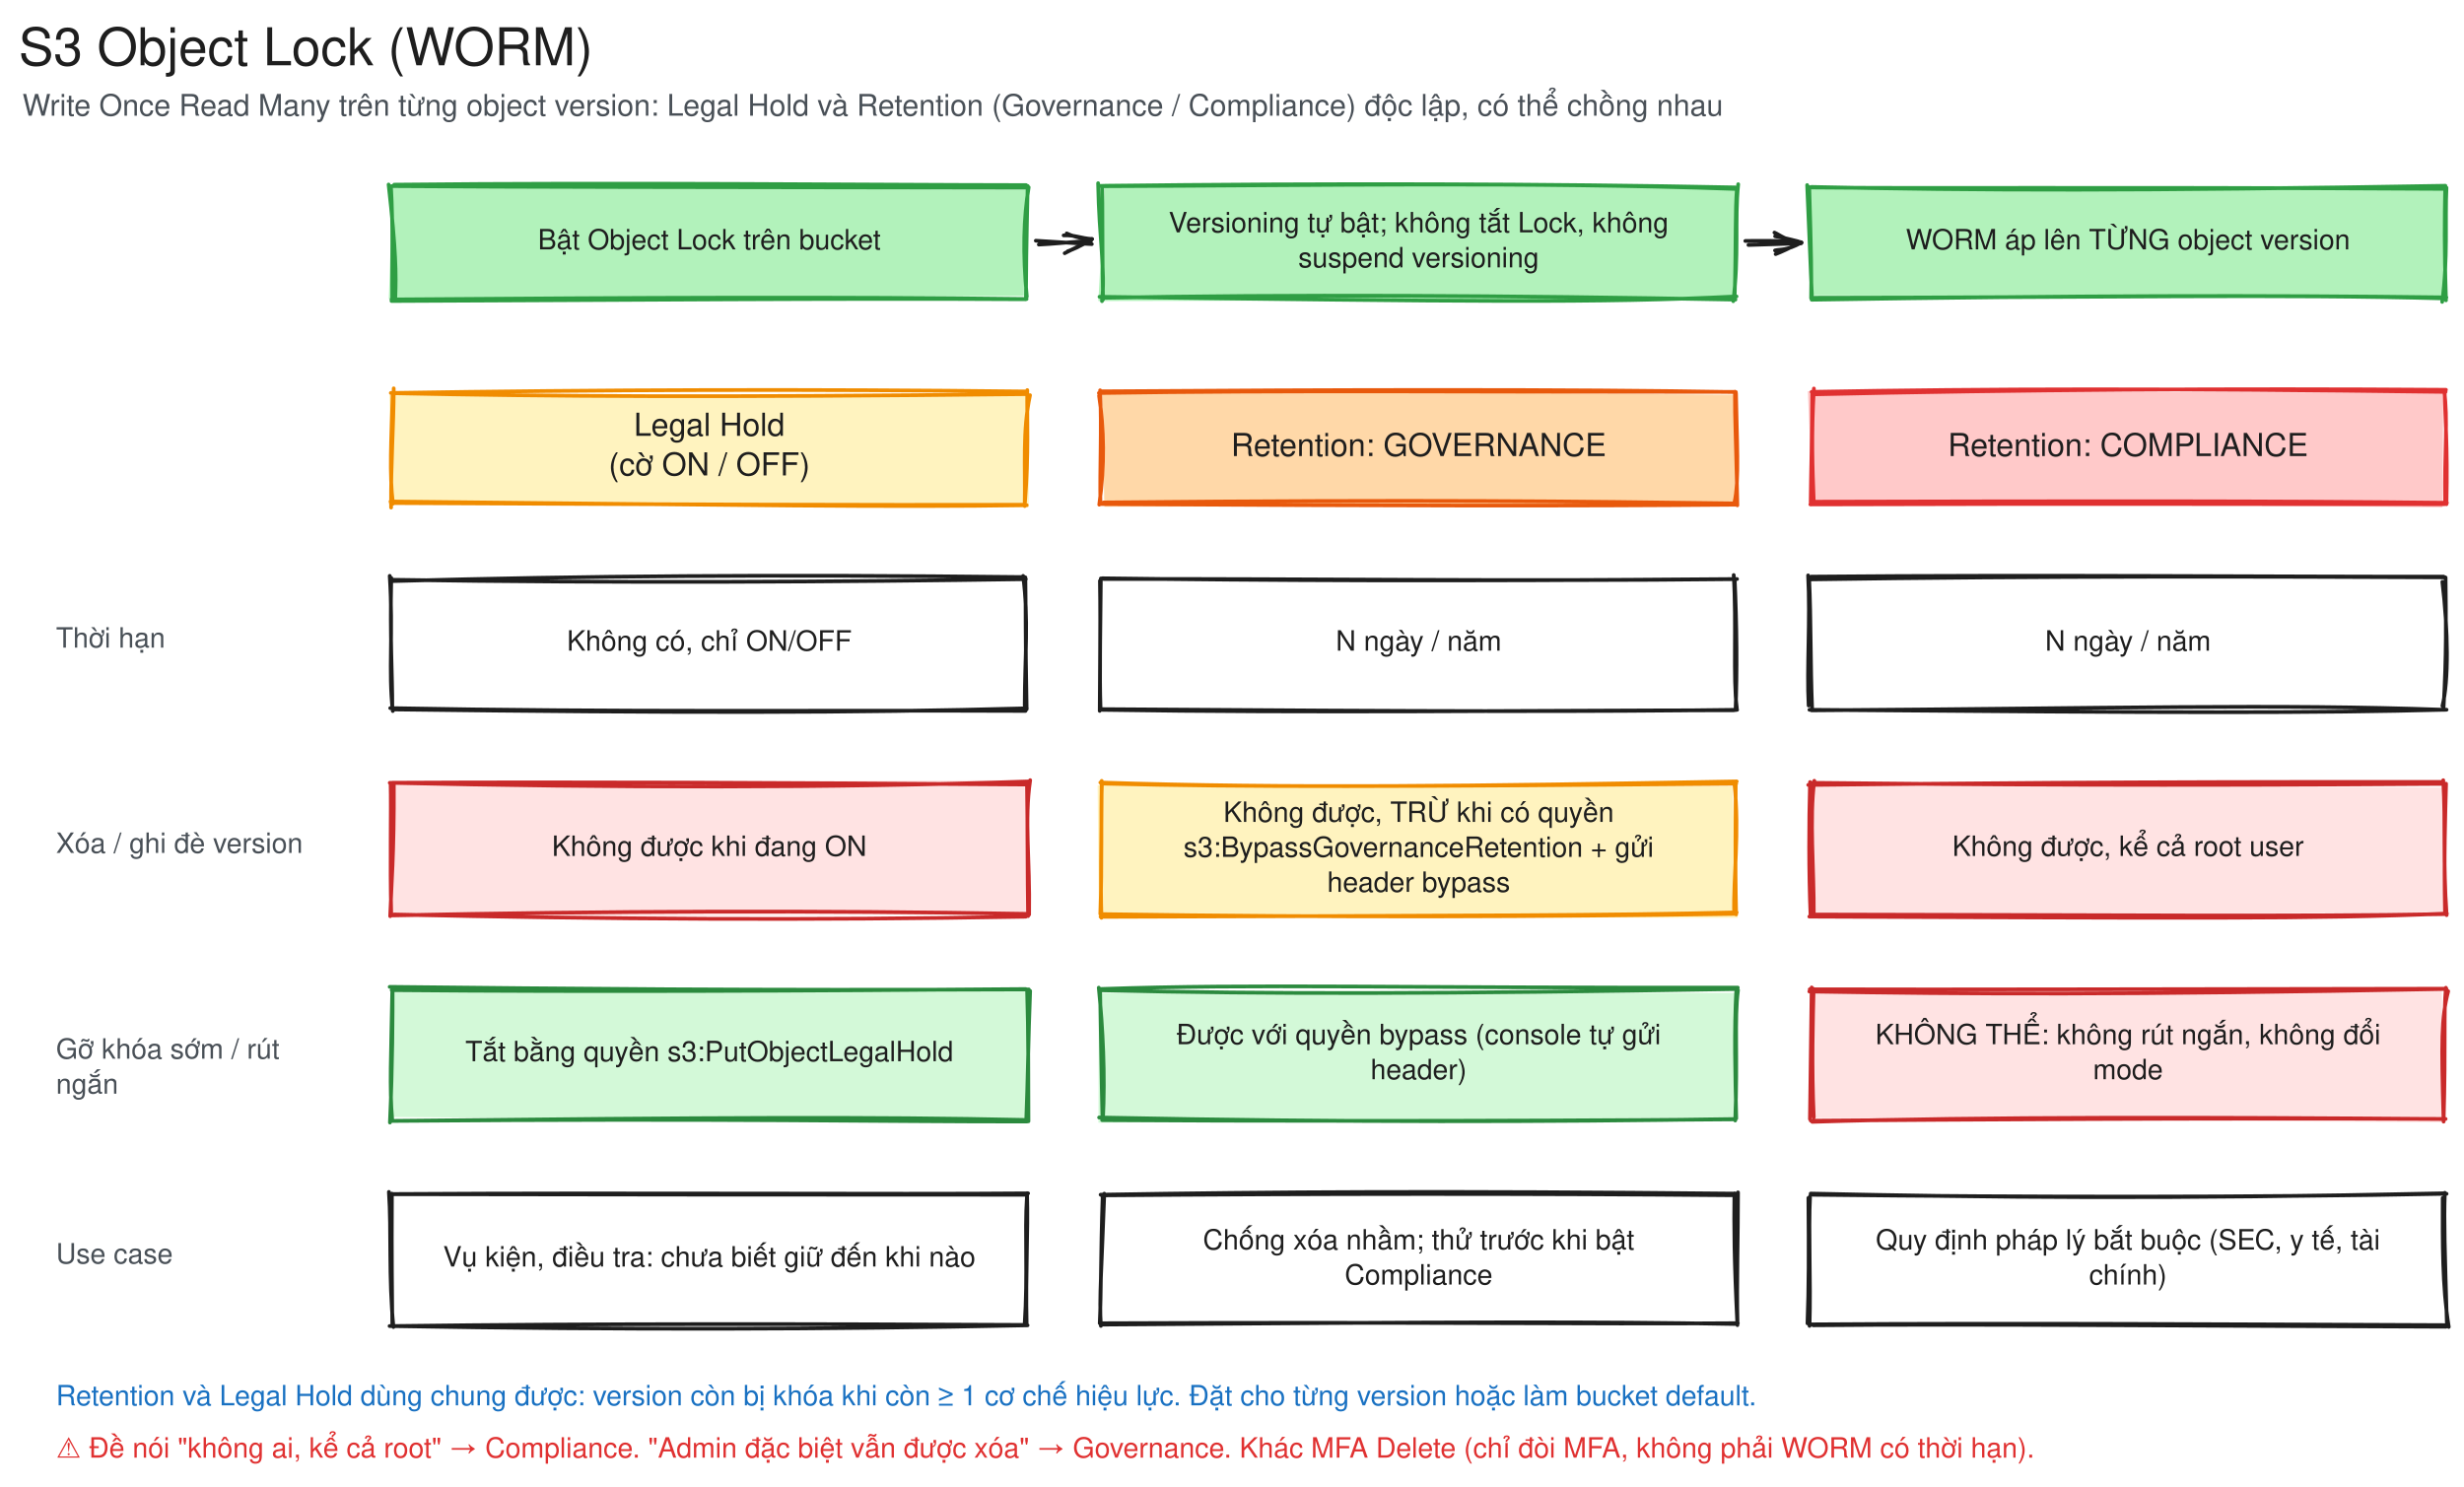
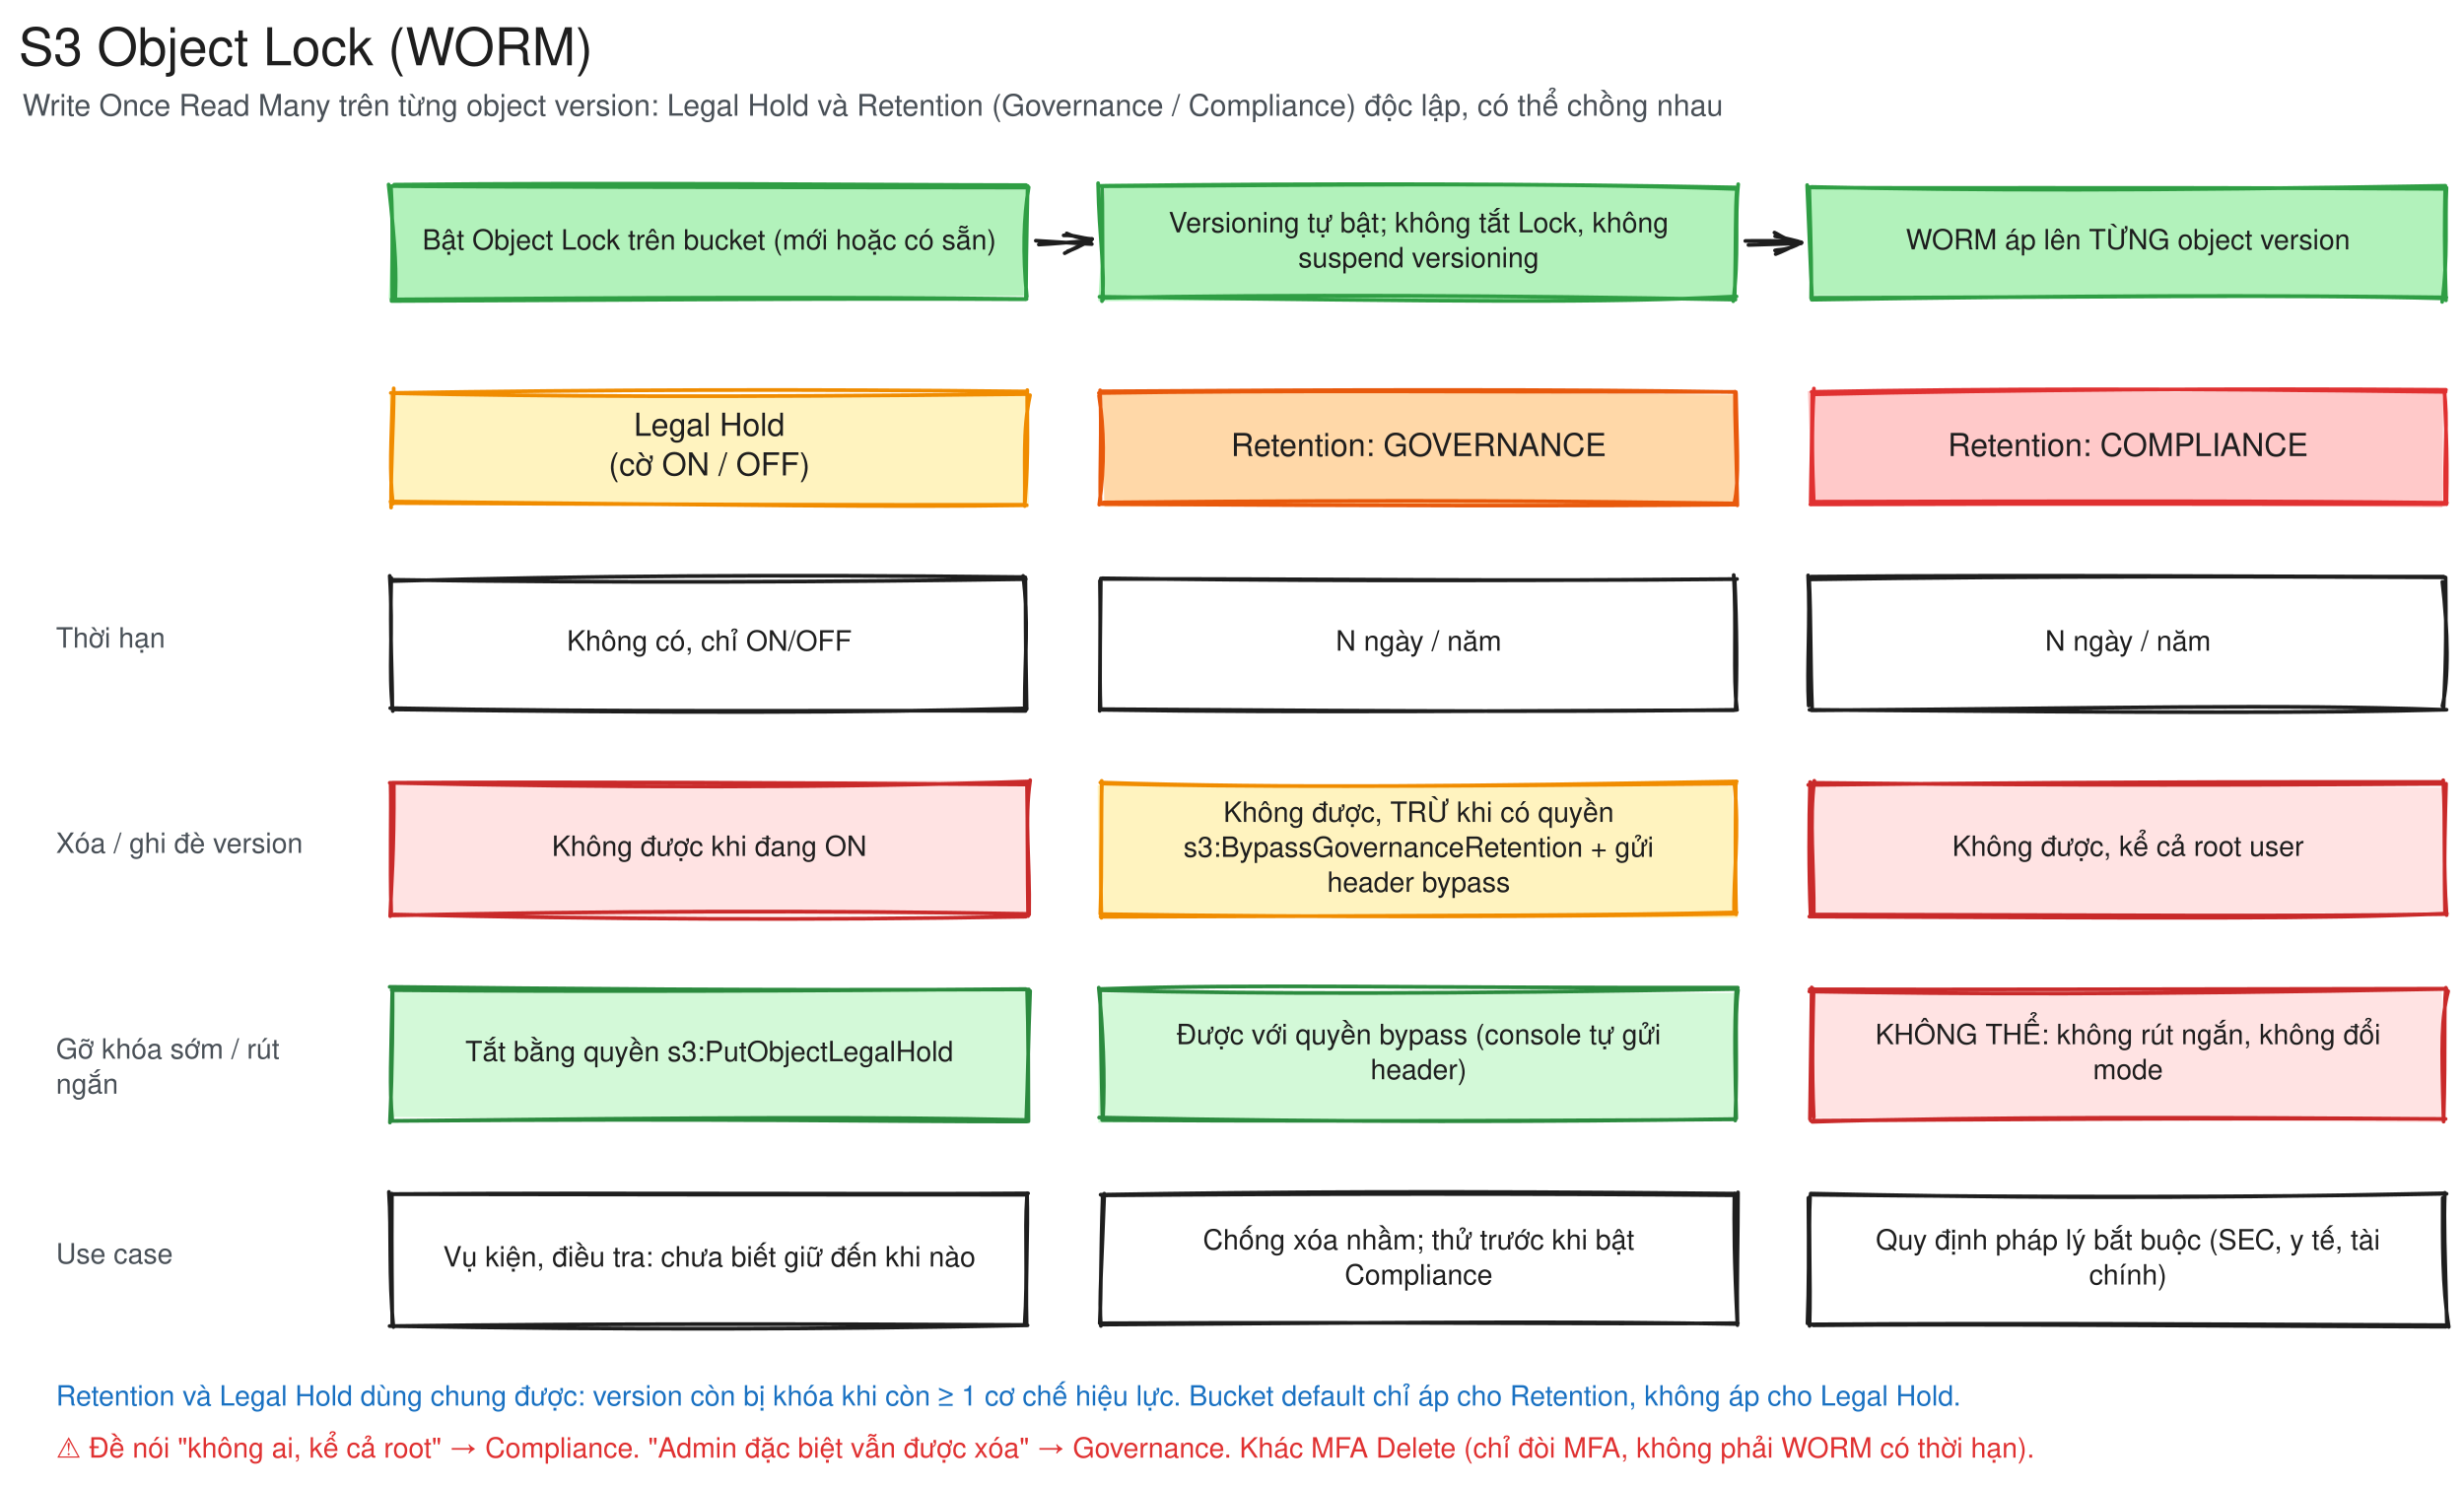
<svg xmlns="http://www.w3.org/2000/svg" version="1.1" viewBox="0 0 1320 796.75" width="1320" height="796.75">
  <defs>
    <style>
      @font-face {
        font-family: "Virgil";
        src: url("https://excalidraw.com/Virgil.woff2");
      }
      @font-face {
        font-family: "Cascadia";
        src: url("https://excalidraw.com/Cascadia.woff2");
      }
    </style>
  </defs>
  <rect x="0" y="0" width="1320" height="796.75" fill="#ffffff" />
  <g transform="translate(10 10) rotate(0 157.08 17.5)">
    <text x="0" y="25" font-family="Helvetica, Segoe UI Emoji" font-size="28px" fill="#1e1e1e" text-anchor="start" style="white-space: pre;" direction="ltr">S3 Object Lock (WORM)</text>
  </g>
  <g transform="translate(12 48) rotate(0 473.28 10)">
    <text x="0" y="14" font-family="Helvetica, Segoe UI Emoji" font-size="16px" fill="#495057" text-anchor="start" style="white-space: pre;" direction="ltr">Write Once Read Many trên từng object version: Legal Hold và Retention (Governance / Compliance) độc lập, có thể chồng nhau</text>
  </g>
  <g stroke-linecap="round" transform="translate(210 100) rotate(0 170 30)">
    <path d="M0.3 0.69 L339.93 1.6 L338.47 58.6 L-1.69 60.15" stroke="none" stroke-width="0" fill="#b2f2bb" />
    <path d="M1.18 -1.05 C125.04 -2.35, 249.72 -0.91, 339.69 -0.82 M-0.38 -0.26 C74.49 0.22, 148.3 0.3, 339.53 0.56 M341.08 0.34 C338.39 16.5, 337.83 35.49, 340.07 58.93 M340.54 -0.36 C340.36 13.43, 339.81 24.93, 339.61 59.44 M339.53 60.34 C236.32 59.75, 132.03 60.76, -0.25 61.28 M339.95 60.21 C237.86 59.01, 135.54 59.44, -0.28 60.45 M1.77 59.3 C2.21 46.88, 2.21 34.58, -1.82 -1.13 M0.15 59.48 C-0.02 40.18, 0.66 21.82, -0.56 -0.23" stroke="#2f9e44" stroke-width="2" fill="none" />
  </g>
-   <g transform="translate(277.7 120.625) rotate(0 102.3 9.375)">
-     <text x="102.3" y="13" font-family="Helvetica, Segoe UI Emoji" font-size="15px" fill="#1e1e1e" text-anchor="middle" style="white-space: pre;" direction="ltr">Bật Object Lock trên bucket</text>
+   <g transform="translate(277.7 120.62) rotate(0 102.3 9.38)">
+     <text x="102.3" y="13.12" font-family="Helvetica, Segoe UI Emoji" font-size="15px" fill="#1e1e1e" text-anchor="middle" style="white-space: pre;" direction="ltr">Bật Object Lock trên bucket (mới hoặc có sẵn)</text>
  </g>
  <g stroke-linecap="round" transform="translate(590 100) rotate(0 170 30)">
    <path d="M1.95 -1.47 L341.28 0.22 L338.35 60.64 L-1.61 61.29" stroke="none" stroke-width="0" fill="#b2f2bb" />
    <path d="M-0.02 -0.22 C116.21 -0.64, 229.78 -2.67, 339.77 1.23 M-0.48 -0.41 C120.24 -1.91, 240.63 -1.54, 339.57 0.42 M341.18 -1.29 C339.22 17.62, 341.67 37.63, 338.53 61.39 M340.54 0.46 C339.47 13.52, 340.12 27.21, 339.27 60.03 M340.28 58.83 C268.06 62.49, 194.6 61.57, -0.98 59.02 M339.69 60.55 C219.48 58.26, 98.61 57.65, 0.16 59.58 M0.35 61.37 C2.29 45.17, -1.2 28.63, -1.72 -1.85 M0.9 60.54 C0.58 42.24, 0.66 25.59, 0.5 0.21" stroke="#2f9e44" stroke-width="2" fill="none" />
  </g>
  <g transform="translate(617.5 111.25) rotate(0 142.5 18.75)">
    <text x="142.5" y="13.25" font-family="Helvetica, Segoe UI Emoji" font-size="15px" fill="#1e1e1e" text-anchor="middle" style="white-space: pre;" direction="ltr">Versioning tự bật; không tắt Lock, không</text>
    <text x="142.5" y="32" font-family="Helvetica, Segoe UI Emoji" font-size="15px" fill="#1e1e1e" text-anchor="middle" style="white-space: pre;" direction="ltr">suspend versioning</text>
  </g>
  <g stroke-linecap="round" transform="translate(970 100) rotate(0 170 30)">
    <path d="M-0.03 0.23 L340.65 -0.53 L341.07 59.58 L0.51 58.26" stroke="none" stroke-width="0" fill="#b2f2bb" />
    <path d="M-0.94 0.44 C70.17 1.14, 140.11 0.09, 340.4 1.2 M0.42 0.16 C89.12 2.13, 176.64 2.34, 340.03 -0.47 M340.61 0.57 C339.77 17.42, 341.48 38.94, 338.3 61.76 M339.94 0.23 C339.63 16.71, 339.38 33.01, 340.34 60.92 M339.96 59.91 C251.05 57.49, 160.33 59.42, 0.89 59.53 M340.56 59.35 C241.44 58.13, 143.1 58.29, 0.53 60.6 M0.65 58.06 C-0.04 44.85, -0.5 29.03, -1.88 -0.84 M0.24 59.79 C0.49 47.94, 0.29 35.89, -0.77 0.2" stroke="#2f9e44" stroke-width="2" fill="none" />
  </g>
  <g transform="translate(1019.85 120.625) rotate(0 120.15 9.375)">
    <text x="120.15" y="13" font-family="Helvetica, Segoe UI Emoji" font-size="15px" fill="#1e1e1e" text-anchor="middle" style="white-space: pre;" direction="ltr">WORM áp lên TỪNG object version</text>
  </g>
  <g stroke-linecap="round" transform="translate(210 210) rotate(0 170 30)">
    <path d="M-1.4 1.72 L341.42 1.7 L341.08 61.85 L-0.21 60.1" stroke="none" stroke-width="0" fill="#fff3bf" />
    <path d="M0.72 0.69 C85.96 2.45, 170.64 2.98, 339.8 1.18 M-0.64 0.56 C111.75 -1.23, 224.74 -1.55, 339.77 -0.24 M341.8 1.74 C337.66 21.19, 339.41 39.78, 338.94 61.16 M340.33 -0.99 C340.08 15.24, 341.19 32.29, 339.08 59.07 M340.03 60.68 C267.14 61.88, 191.82 60.64, -0.81 58.71 M339.52 60.46 C251.63 60.67, 164.19 60.34, -0.62 59.53 M-0.48 61.96 C-0.68 38.13, 0.89 18.46, 0.92 -1.91 M0.51 59.9 C-1.51 43.57, -0.4 26.47, 0.38 0.64" stroke="#f08c00" stroke-width="2" fill="none" />
  </g>
  <g transform="translate(327.045 218.75) rotate(0 52.955 21.25)">
    <text x="52.955" y="14.75" font-family="Helvetica, Segoe UI Emoji" font-size="17px" fill="#1e1e1e" text-anchor="middle" style="white-space: pre;" direction="ltr">Legal Hold</text>
    <text x="52.955" y="36" font-family="Helvetica, Segoe UI Emoji" font-size="17px" fill="#1e1e1e" text-anchor="middle" style="white-space: pre;" direction="ltr">(cờ ON / OFF)</text>
  </g>
  <g stroke-linecap="round" transform="translate(590 210) rotate(0 170 30)">
    <path d="M0.44 -0.93 L338.94 1.51 L339.48 61.15 L1.62 61.52" stroke="none" stroke-width="0" fill="#ffd8a8" />
    <path d="M-1.32 0.58 C98.49 -0.98, 199.75 0.01, 339.01 -0.02 M0.23 -0.32 C126.25 -1.19, 252.02 -1.52, 339.93 0.07 M339.99 0.64 C340.33 24.26, 341.89 47.98, 339.13 59.41 M339.45 -0.13 C339.33 13.9, 340.15 29.52, 340.72 60.76 M339.43 59.74 C256.17 58.64, 175.21 57.6, 1.2 59.22 M339.8 60.42 C250.78 61.15, 160.12 61.05, -0.4 60.08 M-1.11 60.41 C1.91 39.34, 1.43 19.32, -1.22 1.99 M-0.49 60.04 C-0.88 40.64, 0.27 19.81, -0.65 -0.87" stroke="#e8590c" stroke-width="2" fill="none" />
  </g>
  <g transform="translate(661.145 229.375) rotate(0 98.855 10.625)">
    <text x="98.855" y="15" font-family="Helvetica, Segoe UI Emoji" font-size="17px" fill="#1e1e1e" text-anchor="middle" style="white-space: pre;" direction="ltr">Retention: GOVERNANCE</text>
  </g>
  <g stroke-linecap="round" transform="translate(970 210) rotate(0 170 30)">
    <path d="M-1.52 -0.38 L338.86 0.41 L338.48 61.85 L1.04 58.4" stroke="none" stroke-width="0" fill="#ffc9c9" />
    <path d="M1.01 1.3 C112.27 -1.25, 223.89 -1.93, 340.32 -1.14 M0.49 -0.04 C95.81 -1.76, 190.67 -1.94, 340.13 -0.03 M339.36 -0.87 C341.52 14.74, 339.48 31.2, 339.89 59.43 M339.66 -0.57 C339.82 14.31, 341.3 27.21, 340.6 60.17 M340.84 59.4 C246.42 58.36, 153.38 58.46, 1.16 58.83 M339.64 60.13 C245.86 60.22, 151.13 59.77, -0.16 60.27 M1.67 59.19 C0.96 41.27, 0.26 22.99, 1.73 -1.82 M0.02 59.28 C0.19 42.5, 0.76 25.03, 0.87 0.38" stroke="#e03131" stroke-width="2" fill="none" />
  </g>
  <g transform="translate(1042.25 229.375) rotate(0 97.75 10.625)">
    <text x="97.75" y="15" font-family="Helvetica, Segoe UI Emoji" font-size="17px" fill="#1e1e1e" text-anchor="middle" style="white-space: pre;" direction="ltr">Retention: COMPLIANCE</text>
  </g>
  <g stroke-linecap="round" transform="translate(210 310) rotate(0 170 35)">
    <path d="M-0.84 -0.89 L341.79 -1.41 L339.71 70.32 L-1.25 69.97" stroke="none" stroke-width="0" fill="#ffffff" />
    <path d="M0.73 1.33 C101.86 -1.43, 202.78 -2.29, 338.89 -0.79 M-0.23 0.65 C122.04 2.56, 243.81 1.76, 339.55 0.32 M338.09 -1.43 C341.14 21.66, 339.01 41.42, 338.96 68.09 M339.3 -0.65 C339.58 14.6, 339.22 29.4, 339.98 70.04 M339.36 70.92 C229.64 70.47, 119.31 71.68, -0.95 69.42 M340.06 69.52 C247.49 72.06, 155.72 72.03, 0.35 70.13 M0.42 70.98 C-2.04 49.53, 0.74 29.6, -1.22 -1.45 M0.16 69.04 C0.2 51.11, -1.17 32.25, -0.39 -0.35" stroke="#1e1e1e" stroke-width="2" fill="none" />
  </g>
  <g transform="translate(304.625 335.625) rotate(0 75.375 9.375)">
    <text x="75.375" y="13" font-family="Helvetica, Segoe UI Emoji" font-size="15px" fill="#1e1e1e" text-anchor="middle" style="white-space: pre;" direction="ltr">Không có, chỉ ON/OFF</text>
  </g>
  <g stroke-linecap="round" transform="translate(590 310) rotate(0 170 35)">
    <path d="M1.29 1.03 L340.25 1.79 L341.82 70.1 L-1.82 69.66" stroke="none" stroke-width="0" fill="#ffffff" />
    <path d="M1.24 0.23 C111.31 0.01, 222.25 1.61, 339.25 0.31 M0.45 -0.15 C89.26 0.98, 178.54 1.56, 340.55 0.25 M338.77 -1.89 C340.39 24.74, 338.34 53.5, 340.44 69.43 M339.28 -0.04 C340.43 25.21, 340.6 50.55, 339.78 70.47 M338.95 70.55 C225.75 70.68, 113.12 72.09, 0.56 70.34 M340.6 70.33 C261.79 71.35, 182.97 71.26, -0.18 69.97 M-0.43 69.54 C-1.08 50.31, -0.27 30.75, -0.75 1.2 M-0.86 70.9 C-0.7 46.05, -0.58 20.97, -0.27 -0.05" stroke="#1e1e1e" stroke-width="2" fill="none" />
  </g>
  <g transform="translate(714.7 335.625) rotate(0 45.3 9.375)">
    <text x="45.3" y="13" font-family="Helvetica, Segoe UI Emoji" font-size="15px" fill="#1e1e1e" text-anchor="middle" style="white-space: pre;" direction="ltr">N ngày / năm</text>
  </g>
  <g stroke-linecap="round" transform="translate(970 310) rotate(0 170 35)">
    <path d="M0.92 -1.95 L339.22 -0.27 L339.42 69.1 L-0.68 70.49" stroke="none" stroke-width="0" fill="#ffffff" />
    <path d="M0.34 -1.03 C125.59 -2.16, 252.16 -0.88, 339.09 -1.04 M-0.43 0.45 C123.53 -1.46, 246.82 -1.08, 339.99 -0.65 M338.4 1.75 C341.53 27.47, 341.84 55, 338.43 68.27 M340.13 -0.56 C340.32 21.23, 340.69 41.02, 339.03 69.45 M339.68 70.32 C250.02 67.06, 162.23 69.58, 0.47 70.61 M340.66 70.27 C269.77 72.1, 200.14 71.99, -0.65 70.32 M-1.08 68.04 C-2.16 47.8, -0.08 21.97, -1.37 -1.71 M0.79 70.33 C-0.2 45.1, 0.19 21.59, -0.81 0.18" stroke="#1e1e1e" stroke-width="2" fill="none" />
  </g>
  <g transform="translate(1094.7 335.625) rotate(0 45.3 9.375)">
    <text x="45.3" y="13" font-family="Helvetica, Segoe UI Emoji" font-size="15px" fill="#1e1e1e" text-anchor="middle" style="white-space: pre;" direction="ltr">N ngày / năm</text>
  </g>
  <g stroke-linecap="round" transform="translate(210 420) rotate(0 170 35)">
    <path d="M0.22 -0.55 L338.9 -2 L340.61 69.67 L-0.9 71.76" stroke="none" stroke-width="0" fill="#ffe3e3" />
    <path d="M-1.21 -0.56 C117.42 2.12, 236.52 2.31, 341.13 -1.29 M0.19 -0.6 C100.6 -1.09, 200.88 -0.65, 340.3 0.36 M341.88 -1.98 C338.67 19.86, 341.82 40.28, 341.31 70.08 M340.16 -0.26 C340.53 23.22, 340.41 49.14, 340.76 70.86 M339.52 71.17 C225.92 73.19, 112.53 72.59, 1.12 69.99 M340.25 69.66 C227.69 67.71, 114.77 68.12, -0.54 70.49 M-0.98 70.9 C-0.36 53.91, 1.16 37.64, 0.97 -0.03 M-0.43 69.45 C-1.13 42.21, -0.36 14.45, -0.74 -0.43" stroke="#c92a2a" stroke-width="2" fill="none" />
  </g>
  <g transform="translate(299.3 445.625) rotate(0 80.7 9.375)">
    <text x="80.7" y="13" font-family="Helvetica, Segoe UI Emoji" font-size="15px" fill="#1e1e1e" text-anchor="middle" style="white-space: pre;" direction="ltr">Không được khi đang ON</text>
  </g>
  <g stroke-linecap="round" transform="translate(590 420) rotate(0 170 35)">
    <path d="M-1.99 0.79 L338.06 1.36 L340.95 71.8 L-1.38 71.2" stroke="none" stroke-width="0" fill="#fff3bf" />
    <path d="M-0.53 -0.71 C100.59 2.54, 199.34 1.23, 340.38 -1.31 M0.67 -0.14 C78.88 1.85, 158.41 1.45, 340.09 -0.06 M339.16 -0.12 C341.96 25.94, 338.5 50.58, 339.02 69.52 M339.83 0.92 C339.89 20.14, 339.39 39.28, 340.08 69.96 M340.37 68.86 C271.66 70.58, 203.42 70.54, -0.39 71.25 M340.11 69.64 C234.54 71.22, 129.04 71.7, -0.13 69.8 M0.07 71.77 C-0.55 52.74, 0.05 35.44, 0.2 -1.6 M-0.54 69.68 C0.47 43.46, -0.31 15.05, 0.28 0.66" stroke="#f08c00" stroke-width="2" fill="none" />
  </g>
  <g transform="translate(630.475 426.875) rotate(0 129.525 28.125)">
    <text x="129.525" y="13.5" font-family="Helvetica, Segoe UI Emoji" font-size="15px" fill="#1e1e1e" text-anchor="middle" style="white-space: pre;" direction="ltr">Không được, TRỪ khi có quyền</text>
    <text x="129.525" y="32.25" font-family="Helvetica, Segoe UI Emoji" font-size="15px" fill="#1e1e1e" text-anchor="middle" style="white-space: pre;" direction="ltr">s3:BypassGovernanceRetention + gửi</text>
    <text x="129.525" y="51" font-family="Helvetica, Segoe UI Emoji" font-size="15px" fill="#1e1e1e" text-anchor="middle" style="white-space: pre;" direction="ltr">header bypass</text>
  </g>
  <g stroke-linecap="round" transform="translate(970 420) rotate(0 170 35)">
    <path d="M0.61 -0.38 L338.59 1.97 L341.55 68.98 L1.8 70.41" stroke="none" stroke-width="0" fill="#ffe3e3" />
    <path d="M-1.3 0.58 C77.95 -0.22, 158.05 -1.16, 338.86 -1.05 M-0.17 -0.56 C92.73 0.41, 185.16 1.06, 339.45 0 M338.88 -1.95 C340.26 21.56, 338.65 42.33, 340.69 70.34 M340.39 -0.08 C339.93 18.75, 339.21 37.51, 339.86 69.83 M340.83 69.49 C269.83 72.55, 199.72 71.88, -0.73 71.13 M340.66 69.78 C255.43 71.18, 170.79 70.26, 0.52 70.02 M1.66 70.23 C1.82 46.11, -0.76 18.51, 1.95 -1.65 M-0.05 70.98 C-1.05 45.93, -0.96 21.86, -0.33 -0.97" stroke="#c92a2a" stroke-width="2" fill="none" />
  </g>
  <g transform="translate(1042.95 445.625) rotate(0 97.05 9.375)">
    <text x="97.05" y="13" font-family="Helvetica, Segoe UI Emoji" font-size="15px" fill="#1e1e1e" text-anchor="middle" style="white-space: pre;" direction="ltr">Không được, kể cả root user</text>
  </g>
  <g stroke-linecap="round" transform="translate(210 530) rotate(0 170 35)">
    <path d="M-0.06 1.49 L340.02 0.98 L341.65 71.07 L-0.33 68.5" stroke="none" stroke-width="0" fill="#d3f9d8" />
    <path d="M-1.25 -1.23 C93.79 -0.23, 189.12 0.75, 341.14 0.15 M-0.16 0.53 C109.28 1.5, 218.48 0.93, 339.5 -0.06 M341.86 0.96 C340.9 24.95, 340.56 51.92, 339.78 70.08 M340.24 0.56 C340.99 23.3, 340.85 47.86, 340.95 70.81 M340.18 70.93 C261.38 71.03, 183.57 69.12, -0.37 70.61 M339.48 70.08 C257.18 68.3, 173.19 68.78, 0.43 70.56 M-1.11 71.47 C0.3 41.06, 0.35 12.33, 0.32 -0.92 M0.09 69.85 C-1.4 52.51, -0.49 36.48, 0.18 -0.53" stroke="#2b8a3e" stroke-width="2" fill="none" />
  </g>
  <g transform="translate(242.75 555.625) rotate(0 137.25 9.375)">
    <text x="137.25" y="13" font-family="Helvetica, Segoe UI Emoji" font-size="15px" fill="#1e1e1e" text-anchor="middle" style="white-space: pre;" direction="ltr">Tắt bằng quyền s3:PutObjectLegalHold</text>
  </g>
  <g stroke-linecap="round" transform="translate(590 530) rotate(0 170 35)">
    <path d="M-1.38 1.96 L340.36 1.99 L338.62 68.6 L-1.56 71.57" stroke="none" stroke-width="0" fill="#d3f9d8" />
    <path d="M-0.13 -0.09 C80.81 -2.96, 161.74 -0.52, 340.94 -0.84 M0.41 0.62 C91.32 2.76, 181.77 2.56, 340.25 -0.05 M341.07 0.51 C339.01 16.38, 340.98 35.74, 339.58 70.38 M340.2 -0.33 C338.94 23.28, 339.62 44.71, 340.13 69.28 M338.8 69.59 C236.94 71.11, 134.5 71.48, -1.2 68.77 M339.36 69.76 C204.98 70.9, 69.68 70.66, 0.43 70.17 M0.85 70.16 C2.07 45.87, 0.82 20.81, -1.38 -0.8 M0.62 69.28 C0.07 47.93, -0.2 24.17, -0.67 0.07" stroke="#2b8a3e" stroke-width="2" fill="none" />
  </g>
  <g transform="translate(630.25 546.25) rotate(0 129.75 18.75)">
    <text x="129.75" y="13.25" font-family="Helvetica, Segoe UI Emoji" font-size="15px" fill="#1e1e1e" text-anchor="middle" style="white-space: pre;" direction="ltr">Được với quyền bypass (console tự gửi</text>
    <text x="129.75" y="32" font-family="Helvetica, Segoe UI Emoji" font-size="15px" fill="#1e1e1e" text-anchor="middle" style="white-space: pre;" direction="ltr">header)</text>
  </g>
  <g stroke-linecap="round" transform="translate(970 530) rotate(0 170 35)">
    <path d="M-0.02 -0.77 L338.14 -0.15 L338.7 71.42 L-0.06 69.04" stroke="none" stroke-width="0" fill="#ffe3e3" />
    <path d="M-0.72 1.26 C84.23 2.64, 165.67 3.22, 340.64 -0.11 M-0.51 0.07 C85.09 0.33, 170.29 -0.06, 339.5 -0.23 M341.53 1.1 C337.81 15.61, 337.87 28.78, 339 68.5 M340.29 -0.76 C339 14, 340.27 27.81, 339.08 70.98 M338.92 69.58 C215.72 68.64, 90.37 68.24, 0.83 71.09 M340.14 69.54 C209.39 68.96, 77.61 69.93, 0.05 70.48 M1.66 68.64 C0.39 41.36, 1.22 15.35, 1.57 -0.15 M-0.38 69.64 C-0.07 49.04, 0.13 28.33, 0.54 -0.91" stroke="#c92a2a" stroke-width="2" fill="none" />
  </g>
  <g transform="translate(1006.725 546.25) rotate(0 133.275 18.75)">
    <text x="133.275" y="13.25" font-family="Helvetica, Segoe UI Emoji" font-size="15px" fill="#1e1e1e" text-anchor="middle" style="white-space: pre;" direction="ltr">KHÔNG THỂ: không rút ngắn, không đổi</text>
    <text x="133.275" y="32" font-family="Helvetica, Segoe UI Emoji" font-size="15px" fill="#1e1e1e" text-anchor="middle" style="white-space: pre;" direction="ltr">mode</text>
  </g>
  <g stroke-linecap="round" transform="translate(210 640) rotate(0 170 35)">
    <path d="M1.07 -1.99 L339.76 1.01 L340.55 70.45 L1.15 71.55" stroke="none" stroke-width="0" fill="#ffffff" />
    <path d="M0.76 -0.23 C134.36 -1.05, 267.71 0.06, 340.78 -0.6 M-0.02 -0.13 C106.08 0.11, 211.34 0.11, 340.21 0.16 M340.13 1.49 C338.86 20.56, 340.71 42.57, 338.9 70.08 M340.21 -0.69 C340.83 21.13, 339.34 40.83, 339.98 69.58 M340.48 70.12 C233.14 72.34, 126.38 72.65, -1.3 70.51 M340.16 69.91 C225.85 69.35, 111.33 69.1, -0.14 70.52 M0.78 71.04 C-1.92 44.51, -0.22 19.26, -1.66 -1.37 M0.17 70.29 C0.03 52.74, -0.25 35.35, -0.06 -0.45" stroke="#1e1e1e" stroke-width="2" fill="none" />
  </g>
  <g transform="translate(233.225 665.625) rotate(0 146.775 9.375)">
    <text x="146.775" y="13" font-family="Helvetica, Segoe UI Emoji" font-size="15px" fill="#1e1e1e" text-anchor="middle" style="white-space: pre;" direction="ltr">Vụ kiện, điều tra: chưa biết giữ đến khi nào</text>
  </g>
  <g stroke-linecap="round" transform="translate(590 640) rotate(0 170 35)">
    <path d="M1.38 -1.87 L340.29 0.84 L340.7 70.5 L1.41 71.98" stroke="none" stroke-width="0" fill="#ffffff" />
    <path d="M-0.39 0.13 C91.7 -1.4, 182.1 -2.01, 341.08 -0.43 M0.14 0.49 C115.45 -0.44, 230.79 -0.52, 339.53 0.44 M341.07 -1.11 C341.1 23.15, 340.28 46.98, 340.8 68.92 M339.15 -0.59 C338.95 17.29, 338.98 34.24, 340.75 70.02 M340.98 68.97 C258.83 69.63, 176.01 68.23, -0.61 69.01 M339.35 69.4 C266.78 68.09, 193.1 68.27, 0.1 69.73 M-0.24 70.43 C-1.24 55.81, 0.23 38.76, 1.58 -0.43 M-0.85 69.04 C-0.02 51.87, -0.41 33.63, 0.75 0.03" stroke="#1e1e1e" stroke-width="2" fill="none" />
  </g>
  <g transform="translate(640.3 656.25) rotate(0 119.7 18.75)">
    <text x="119.7" y="13.25" font-family="Helvetica, Segoe UI Emoji" font-size="15px" fill="#1e1e1e" text-anchor="middle" style="white-space: pre;" direction="ltr">Chống xóa nhầm; thử trước khi bật</text>
    <text x="119.7" y="32" font-family="Helvetica, Segoe UI Emoji" font-size="15px" fill="#1e1e1e" text-anchor="middle" style="white-space: pre;" direction="ltr">Compliance</text>
  </g>
  <g stroke-linecap="round" transform="translate(970 640) rotate(0 170 35)">
    <path d="M-0.87 -1.61 L341.96 0.02 L339.26 70.07 L0.26 71" stroke="none" stroke-width="0" fill="#ffffff" />
    <path d="M1.27 0.17 C118.48 1.47, 236.04 1.68, 340.65 -0.36 M0.01 -0.47 C94.98 1.59, 190.93 2.63, 339.42 -0.62 M338.59 1.87 C338.55 25.42, 338.32 49.2, 341.84 70.99 M339.72 -0.9 C339.17 14.82, 339.71 29.37, 340.84 69.57 M340.37 70.87 C213.16 70.48, 83.98 69.27, 1.33 70.1 M339.37 70.02 C226.53 69.6, 112.34 68.83, -0.17 69.61 M-1.7 69.09 C-0.97 49.8, -0.95 30.97, -1.22 1.87 M-0.6 70.43 C0.12 45.49, -1.29 20.11, -0.32 0.84" stroke="#1e1e1e" stroke-width="2" fill="none" />
  </g>
  <g transform="translate(1000.95 656.25) rotate(0 139.05 18.75)">
    <text x="139.05" y="13.25" font-family="Helvetica, Segoe UI Emoji" font-size="15px" fill="#1e1e1e" text-anchor="middle" style="white-space: pre;" direction="ltr">Quy định pháp lý bắt buộc (SEC, y tế, tài</text>
    <text x="139.05" y="32" font-family="Helvetica, Segoe UI Emoji" font-size="15px" fill="#1e1e1e" text-anchor="middle" style="white-space: pre;" direction="ltr">chính)</text>
  </g>
  <g stroke-linecap="round">
    <g transform="translate(556 130) rotate(0 14 0)">
      <path d="M-1.11 -1.03 C3.71 -0.82, 24.13 0.66, 28.9 0.79 M0.51 1.05 C5.25 0.96, 24.09 -0.91, 28.43 -0.92" stroke="#1e1e1e" stroke-width="2" fill="none" />
    </g>
    <g transform="translate(556 130) rotate(0 14 0)">
      <path d="M14.37 5.68 C20.36 2.55, 23.02 1.47, 29.02 -1.92 M16.01 4.62 C18.48 3.72, 22 2.45, 28.03 -1.43" stroke="#1e1e1e" stroke-width="2" fill="none" />
    </g>
    <g transform="translate(556 130) rotate(0 14 0)">
      <path d="M13.81 -3.88 C19.93 -4.15, 22.76 -2.36, 29.02 -1.92 M15.45 -4.94 C18.12 -3.59, 21.77 -2.61, 28.03 -1.43" stroke="#1e1e1e" stroke-width="2" fill="none" />
    </g>
  </g>
  <g stroke-linecap="round">
    <g transform="translate(936 130) rotate(0 14 0)">
      <path d="M-1.01 -0.89 C3.64 -1.06, 22.16 -0.85, 26.83 -0.77 M0.66 1.26 C5.76 1.21, 24.14 0.46, 28.93 0.36" stroke="#1e1e1e" stroke-width="2" fill="none" />
    </g>
    <g transform="translate(936 130) rotate(0 14 0)">
      <path d="M14.89 4.2 C17.73 3.41, 20.84 4.54, 29.07 -0.05 M15.24 6.15 C18.65 4.8, 21.91 3.34, 28.66 -0.22" stroke="#1e1e1e" stroke-width="2" fill="none" />
    </g>
    <g transform="translate(936 130) rotate(0 14 0)">
      <path d="M14.59 -5.38 C17.52 -4.15, 20.68 -1.03, 29.07 -0.05 M14.94 -3.42 C18.39 -2.77, 21.72 -2.23, 28.66 -0.22" stroke="#1e1e1e" stroke-width="2" fill="none" />
    </g>
  </g>
  <g transform="translate(30 334) rotate(0 29.025 9.375)">
    <text x="0" y="13" font-family="Helvetica, Segoe UI Emoji" font-size="15px" fill="#495057" text-anchor="start" style="white-space: pre;" direction="ltr">Thời hạn</text>
  </g>
  <g transform="translate(30 444) rotate(0 69.375 9.375)">
    <text x="0" y="13" font-family="Helvetica, Segoe UI Emoji" font-size="15px" fill="#495057" text-anchor="start" style="white-space: pre;" direction="ltr">Xóa / ghi đè version</text>
  </g>
  <g transform="translate(30 554) rotate(0 63.3 18.75)">
    <text x="0" y="13.25" font-family="Helvetica, Segoe UI Emoji" font-size="15px" fill="#495057" text-anchor="start" style="white-space: pre;" direction="ltr">Gỡ khóa sớm / rút</text>
    <text x="0" y="32" font-family="Helvetica, Segoe UI Emoji" font-size="15px" fill="#495057" text-anchor="start" style="white-space: pre;" direction="ltr">ngắn</text>
  </g>
  <g transform="translate(30 664) rotate(0 30.75 9.375)">
    <text x="0" y="13" font-family="Helvetica, Segoe UI Emoji" font-size="15px" fill="#495057" text-anchor="start" style="white-space: pre;" direction="ltr">Use case</text>
  </g>
-   <g transform="translate(30 740) rotate(0 470.25 9.375)">
-     <text x="0" y="13" font-family="Helvetica, Segoe UI Emoji" font-size="15px" fill="#1971c2" text-anchor="start" style="white-space: pre;" direction="ltr">Retention và Legal Hold dùng chung được: version còn bị khóa khi còn ≥ 1 cơ chế hiệu lực. Đặt cho từng version hoặc làm bucket default.</text>
+   <g transform="translate(30.0 740.0) rotate(0 525.99 9.38)">
+     <text x="0" y="13.12" font-family="Helvetica, Segoe UI Emoji" font-size="15px" fill="#1971c2" text-anchor="start" style="white-space: pre;" direction="ltr">Retention và Legal Hold dùng chung được: version còn bị khóa khi còn ≥ 1 cơ chế hiệu lực. Bucket default chỉ áp cho Retention, không áp cho Legal Hold.</text>
  </g>
  <g transform="translate(30 768) rotate(0 531.15 9.375)">
    <text x="0" y="13" font-family="Helvetica, Segoe UI Emoji" font-size="15px" fill="#e03131" text-anchor="start" style="white-space: pre;" direction="ltr">⚠ Đề nói "không ai, kể cả root" → Compliance. "Admin đặc biệt vẫn được xóa" → Governance. Khác MFA Delete (chỉ đòi MFA, không phải WORM có thời hạn).</text>
  </g>
</svg>
